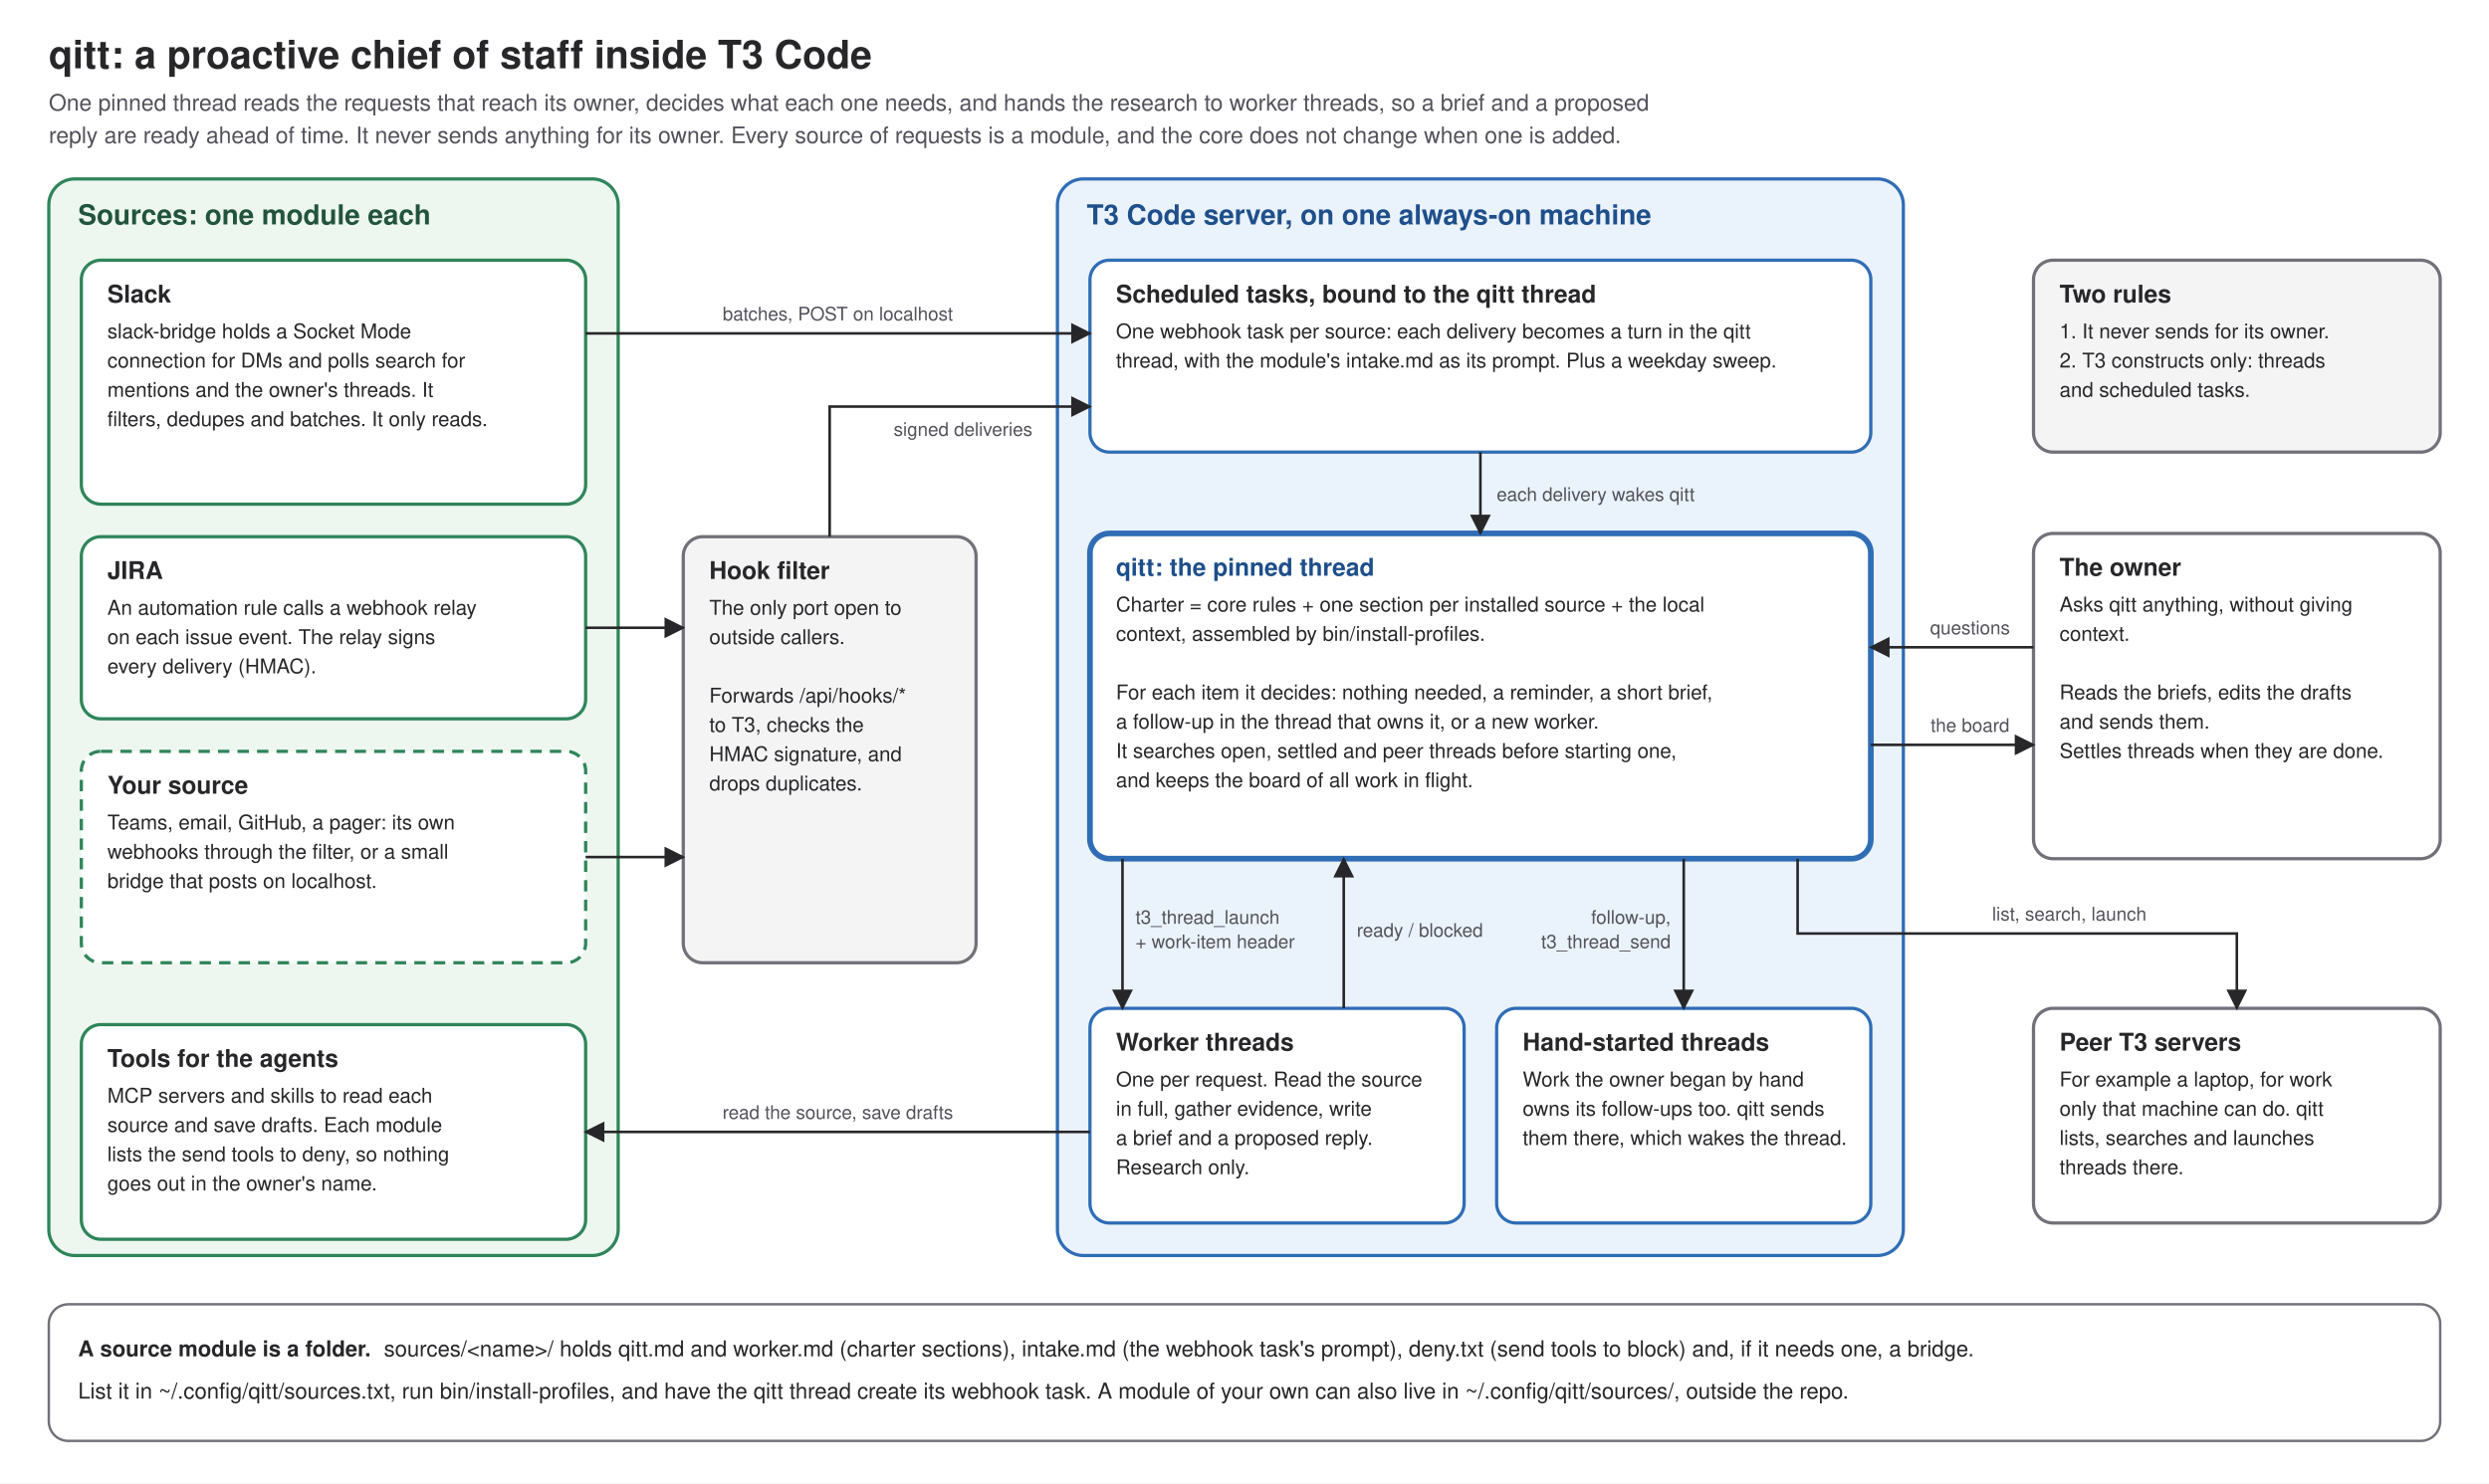
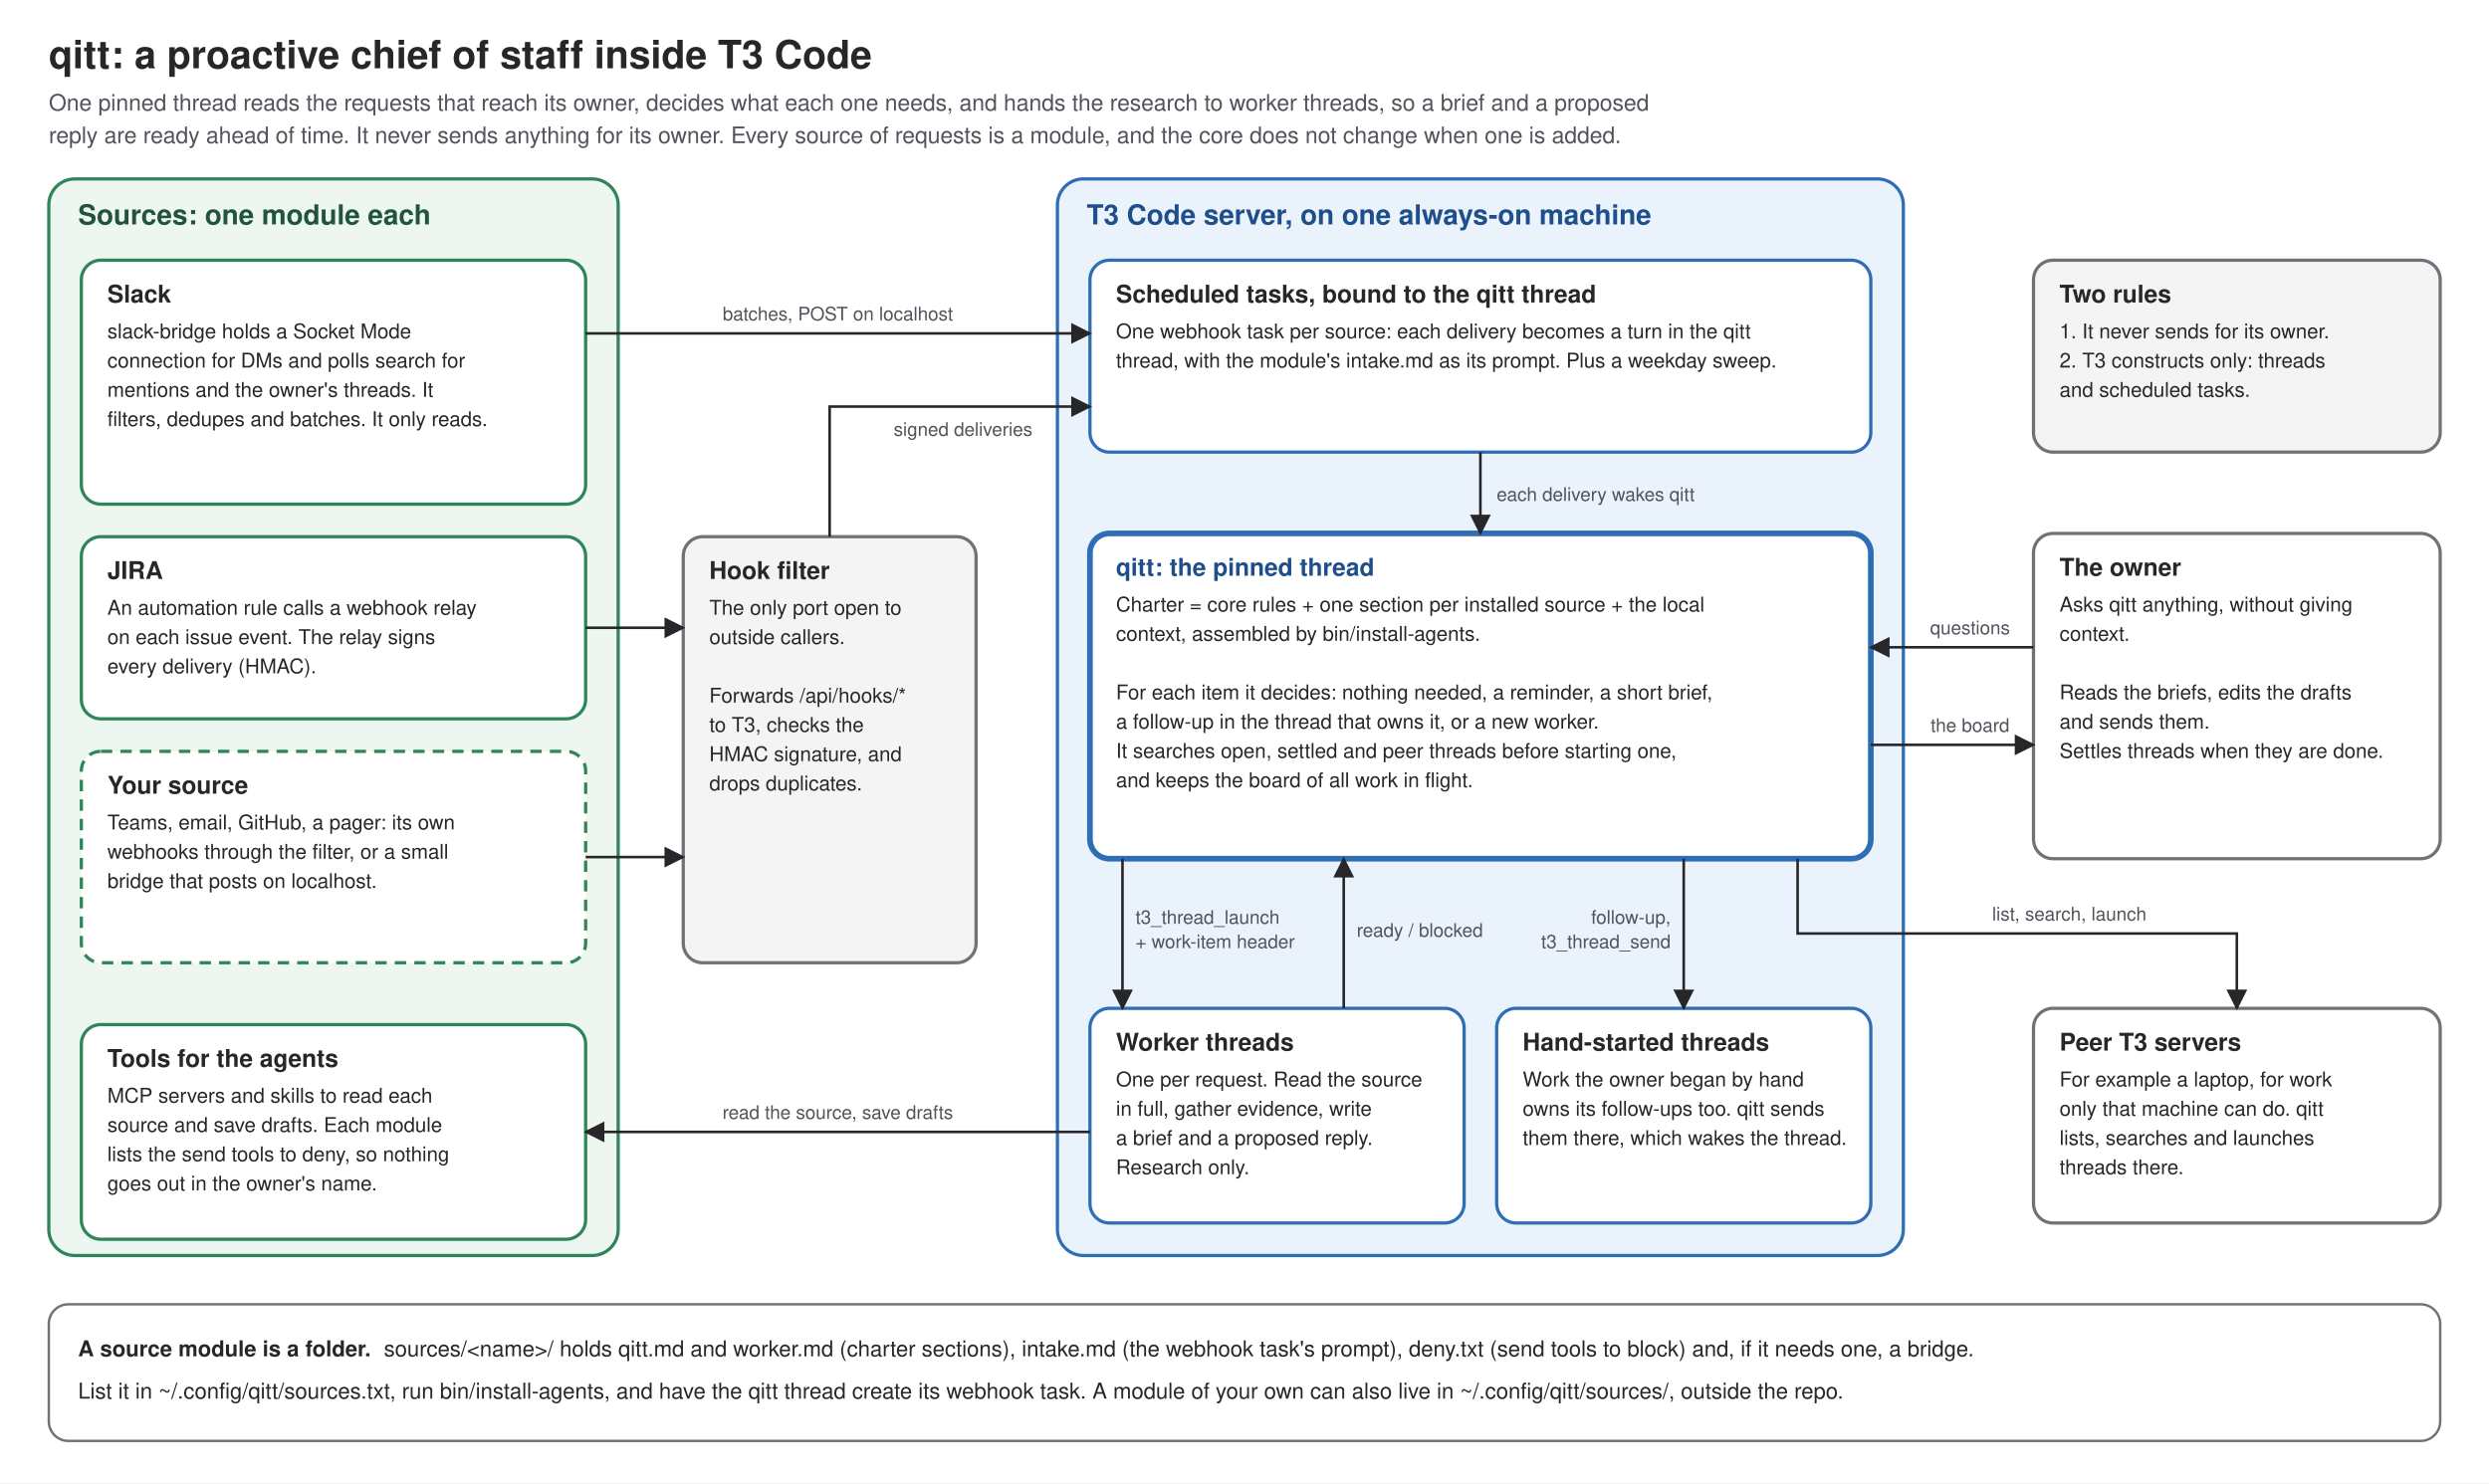
<svg xmlns="http://www.w3.org/2000/svg" width="1530" height="912" viewBox="0 0 1530 912">
  <defs>
    <marker id="head" viewBox="0 0 10 10" refX="9" refY="5" markerWidth="8" markerHeight="8" orient="auto-start-reverse">
      <path d="M0,0 L10,5 L0,10 z" fill="#27272a" />
    </marker>
  </defs>
  <rect x="0" y="0" width="1530" height="912" fill="#ffffff" />
  <text x="30" y="42" font-family="Helvetica, Arial, sans-serif" font-size="24" font-weight="bold" fill="#27272a" text-anchor="start">qitt: a proactive chief of staff inside T3 Code</text>
  <text x="30" y="68" font-family="Helvetica, Arial, sans-serif" font-size="14" font-weight="normal" fill="#52525b" text-anchor="start">One pinned thread reads the requests that reach its owner, decides what each one needs, and hands the research to worker threads, so a brief and a proposed</text>
  <text x="30" y="88" font-family="Helvetica, Arial, sans-serif" font-size="14" font-weight="normal" fill="#52525b" text-anchor="start">reply are ready ahead of time. It never sends anything for its owner. Every source of requests is a module, and the core does not change when one is added.</text>
  <rect x="30" y="110" width="350" height="662" rx="16" fill="#edf7ef" stroke="#2f855a" stroke-width="2" />
  <text x="48" y="138" font-family="Helvetica, Arial, sans-serif" font-size="17" font-weight="bold" fill="#22543d" text-anchor="start">Sources: one module each</text>
  <rect x="50" y="160" width="310" height="150" rx="12" fill="#ffffff" stroke="#2f855a" stroke-width="2" />
  <text x="66" y="186" font-family="Helvetica, Arial, sans-serif" font-size="15" font-weight="bold" fill="#27272a" text-anchor="start">Slack</text>
  <text x="66" y="208" font-family="Helvetica, Arial, sans-serif" font-size="12.5" font-weight="normal" fill="#27272a" text-anchor="start">slack-bridge holds a Socket Mode</text>
  <text x="66" y="226" font-family="Helvetica, Arial, sans-serif" font-size="12.5" font-weight="normal" fill="#27272a" text-anchor="start">connection for DMs and polls search for</text>
  <text x="66" y="244" font-family="Helvetica, Arial, sans-serif" font-size="12.5" font-weight="normal" fill="#27272a" text-anchor="start">mentions and the owner's threads. It</text>
  <text x="66" y="262" font-family="Helvetica, Arial, sans-serif" font-size="12.5" font-weight="normal" fill="#27272a" text-anchor="start">filters, dedupes and batches. It only reads.</text>
  <rect x="50" y="330" width="310" height="112" rx="12" fill="#ffffff" stroke="#2f855a" stroke-width="2" />
  <text x="66" y="356" font-family="Helvetica, Arial, sans-serif" font-size="15" font-weight="bold" fill="#27272a" text-anchor="start">JIRA</text>
  <text x="66" y="378" font-family="Helvetica, Arial, sans-serif" font-size="12.5" font-weight="normal" fill="#27272a" text-anchor="start">An automation rule calls a webhook relay</text>
  <text x="66" y="396" font-family="Helvetica, Arial, sans-serif" font-size="12.5" font-weight="normal" fill="#27272a" text-anchor="start">on each issue event. The relay signs</text>
  <text x="66" y="414" font-family="Helvetica, Arial, sans-serif" font-size="12.5" font-weight="normal" fill="#27272a" text-anchor="start">every delivery (HMAC).</text>
  <rect x="50" y="462" width="310" height="130" rx="12" fill="#ffffff" stroke="#2f855a" stroke-width="2" stroke-dasharray="7 5" />
  <text x="66" y="488" font-family="Helvetica, Arial, sans-serif" font-size="15" font-weight="bold" fill="#27272a" text-anchor="start">Your source</text>
  <text x="66" y="510" font-family="Helvetica, Arial, sans-serif" font-size="12.5" font-weight="normal" fill="#27272a" text-anchor="start">Teams, email, GitHub, a pager: its own</text>
  <text x="66" y="528" font-family="Helvetica, Arial, sans-serif" font-size="12.5" font-weight="normal" fill="#27272a" text-anchor="start">webhooks through the filter, or a small</text>
  <text x="66" y="546" font-family="Helvetica, Arial, sans-serif" font-size="12.5" font-weight="normal" fill="#27272a" text-anchor="start">bridge that posts on localhost.</text>
  <rect x="50" y="630" width="310" height="132" rx="12" fill="#ffffff" stroke="#2f855a" stroke-width="2" />
  <text x="66" y="656" font-family="Helvetica, Arial, sans-serif" font-size="15" font-weight="bold" fill="#27272a" text-anchor="start">Tools for the agents</text>
  <text x="66" y="678" font-family="Helvetica, Arial, sans-serif" font-size="12.5" font-weight="normal" fill="#27272a" text-anchor="start">MCP servers and skills to read each</text>
  <text x="66" y="696" font-family="Helvetica, Arial, sans-serif" font-size="12.5" font-weight="normal" fill="#27272a" text-anchor="start">source and save drafts. Each module</text>
  <text x="66" y="714" font-family="Helvetica, Arial, sans-serif" font-size="12.5" font-weight="normal" fill="#27272a" text-anchor="start">lists the send tools to deny, so nothing</text>
  <text x="66" y="732" font-family="Helvetica, Arial, sans-serif" font-size="12.5" font-weight="normal" fill="#27272a" text-anchor="start">goes out in the owner's name.</text>
  <rect x="420" y="330" width="180" height="262" rx="12" fill="#f4f4f5" stroke="#71717a" stroke-width="2" />
  <text x="436" y="356" font-family="Helvetica, Arial, sans-serif" font-size="15" font-weight="bold" fill="#27272a" text-anchor="start">Hook filter</text>
  <text x="436" y="378" font-family="Helvetica, Arial, sans-serif" font-size="12.5" font-weight="normal" fill="#27272a" text-anchor="start">The only port open to</text>
  <text x="436" y="396" font-family="Helvetica, Arial, sans-serif" font-size="12.5" font-weight="normal" fill="#27272a" text-anchor="start">outside callers.</text>
  <text x="436" y="414" font-family="Helvetica, Arial, sans-serif" font-size="12.5" font-weight="normal" fill="#27272a" text-anchor="start" />
  <text x="436" y="432" font-family="Helvetica, Arial, sans-serif" font-size="12.5" font-weight="normal" fill="#27272a" text-anchor="start">Forwards /api/hooks/*</text>
  <text x="436" y="450" font-family="Helvetica, Arial, sans-serif" font-size="12.5" font-weight="normal" fill="#27272a" text-anchor="start">to T3, checks the</text>
  <text x="436" y="468" font-family="Helvetica, Arial, sans-serif" font-size="12.5" font-weight="normal" fill="#27272a" text-anchor="start">HMAC signature, and</text>
  <text x="436" y="486" font-family="Helvetica, Arial, sans-serif" font-size="12.5" font-weight="normal" fill="#27272a" text-anchor="start">drops duplicates.</text>
  <rect x="650" y="110" width="520" height="662" rx="16" fill="#eaf2fb" stroke="#2f6db5" stroke-width="2" />
  <text x="668" y="138" font-family="Helvetica, Arial, sans-serif" font-size="17" font-weight="bold" fill="#1e4f8a" text-anchor="start">T3 Code server, on one always-on machine</text>
  <rect x="670" y="160" width="480" height="118" rx="12" fill="#ffffff" stroke="#2f6db5" stroke-width="2" />
  <text x="686" y="186" font-family="Helvetica, Arial, sans-serif" font-size="15" font-weight="bold" fill="#27272a" text-anchor="start">Scheduled tasks, bound to the qitt thread</text>
  <text x="686" y="208" font-family="Helvetica, Arial, sans-serif" font-size="12.5" font-weight="normal" fill="#27272a" text-anchor="start">One webhook task per source: each delivery becomes a turn in the qitt</text>
  <text x="686" y="226" font-family="Helvetica, Arial, sans-serif" font-size="12.5" font-weight="normal" fill="#27272a" text-anchor="start">thread, with the module's intake.md as its prompt. Plus a weekday sweep.</text>
  <rect x="670" y="328" width="480" height="200" rx="12" fill="#ffffff" stroke="#2f6db5" stroke-width="3.5" />
  <text x="686" y="354" font-family="Helvetica, Arial, sans-serif" font-size="15" font-weight="bold" fill="#1e4f8a" text-anchor="start">qitt: the pinned thread</text>
  <text x="686" y="376" font-family="Helvetica, Arial, sans-serif" font-size="12.5" font-weight="normal" fill="#27272a" text-anchor="start">Charter = core rules + one section per installed source + the local</text>
-   <text x="686" y="394" font-family="Helvetica, Arial, sans-serif" font-size="12.5" font-weight="normal" fill="#27272a" text-anchor="start">context, assembled by bin/install-profiles.</text>
+   <text x="686" y="394" font-family="Helvetica, Arial, sans-serif" font-size="12.5" font-weight="normal" fill="#27272a" text-anchor="start">context, assembled by bin/install-agents.</text>
  <text x="686" y="412" font-family="Helvetica, Arial, sans-serif" font-size="12.5" font-weight="normal" fill="#27272a" text-anchor="start" />
  <text x="686" y="430" font-family="Helvetica, Arial, sans-serif" font-size="12.5" font-weight="normal" fill="#27272a" text-anchor="start">For each item it decides: nothing needed, a reminder, a short brief,</text>
  <text x="686" y="448" font-family="Helvetica, Arial, sans-serif" font-size="12.5" font-weight="normal" fill="#27272a" text-anchor="start">a follow-up in the thread that owns it, or a new worker.</text>
  <text x="686" y="466" font-family="Helvetica, Arial, sans-serif" font-size="12.5" font-weight="normal" fill="#27272a" text-anchor="start">It searches open, settled and peer threads before starting one,</text>
  <text x="686" y="484" font-family="Helvetica, Arial, sans-serif" font-size="12.5" font-weight="normal" fill="#27272a" text-anchor="start">and keeps the board of all work in flight.</text>
  <rect x="670" y="620" width="230" height="132" rx="12" fill="#ffffff" stroke="#2f6db5" stroke-width="2" />
  <text x="686" y="646" font-family="Helvetica, Arial, sans-serif" font-size="15" font-weight="bold" fill="#27272a" text-anchor="start">Worker threads</text>
  <text x="686" y="668" font-family="Helvetica, Arial, sans-serif" font-size="12.5" font-weight="normal" fill="#27272a" text-anchor="start">One per request. Read the source</text>
  <text x="686" y="686" font-family="Helvetica, Arial, sans-serif" font-size="12.5" font-weight="normal" fill="#27272a" text-anchor="start">in full, gather evidence, write</text>
  <text x="686" y="704" font-family="Helvetica, Arial, sans-serif" font-size="12.5" font-weight="normal" fill="#27272a" text-anchor="start">a brief and a proposed reply.</text>
  <text x="686" y="722" font-family="Helvetica, Arial, sans-serif" font-size="12.5" font-weight="normal" fill="#27272a" text-anchor="start">Research only.</text>
  <rect x="920" y="620" width="230" height="132" rx="12" fill="#ffffff" stroke="#2f6db5" stroke-width="2" />
  <text x="936" y="646" font-family="Helvetica, Arial, sans-serif" font-size="15" font-weight="bold" fill="#27272a" text-anchor="start">Hand-started threads</text>
  <text x="936" y="668" font-family="Helvetica, Arial, sans-serif" font-size="12.5" font-weight="normal" fill="#27272a" text-anchor="start">Work the owner began by hand</text>
  <text x="936" y="686" font-family="Helvetica, Arial, sans-serif" font-size="12.5" font-weight="normal" fill="#27272a" text-anchor="start">owns its follow-ups too. qitt sends</text>
  <text x="936" y="704" font-family="Helvetica, Arial, sans-serif" font-size="12.5" font-weight="normal" fill="#27272a" text-anchor="start">them there, which wakes the thread.</text>
  <rect x="1250" y="160" width="250" height="118" rx="12" fill="#f4f4f5" stroke="#71717a" stroke-width="2" />
  <text x="1266" y="186" font-family="Helvetica, Arial, sans-serif" font-size="15" font-weight="bold" fill="#27272a" text-anchor="start">Two rules</text>
  <text x="1266" y="208" font-family="Helvetica, Arial, sans-serif" font-size="12.5" font-weight="normal" fill="#27272a" text-anchor="start">1. It never sends for its owner.</text>
  <text x="1266" y="226" font-family="Helvetica, Arial, sans-serif" font-size="12.5" font-weight="normal" fill="#27272a" text-anchor="start">2. T3 constructs only: threads</text>
  <text x="1266" y="244" font-family="Helvetica, Arial, sans-serif" font-size="12.5" font-weight="normal" fill="#27272a" text-anchor="start">and scheduled tasks.</text>
  <rect x="1250" y="328" width="250" height="200" rx="12" fill="#ffffff" stroke="#71717a" stroke-width="2" />
  <text x="1266" y="354" font-family="Helvetica, Arial, sans-serif" font-size="15" font-weight="bold" fill="#27272a" text-anchor="start">The owner</text>
  <text x="1266" y="376" font-family="Helvetica, Arial, sans-serif" font-size="12.5" font-weight="normal" fill="#27272a" text-anchor="start">Asks qitt anything, without giving</text>
  <text x="1266" y="394" font-family="Helvetica, Arial, sans-serif" font-size="12.5" font-weight="normal" fill="#27272a" text-anchor="start">context.</text>
  <text x="1266" y="412" font-family="Helvetica, Arial, sans-serif" font-size="12.5" font-weight="normal" fill="#27272a" text-anchor="start" />
  <text x="1266" y="430" font-family="Helvetica, Arial, sans-serif" font-size="12.5" font-weight="normal" fill="#27272a" text-anchor="start">Reads the briefs, edits the drafts</text>
  <text x="1266" y="448" font-family="Helvetica, Arial, sans-serif" font-size="12.5" font-weight="normal" fill="#27272a" text-anchor="start">and sends them.</text>
  <text x="1266" y="466" font-family="Helvetica, Arial, sans-serif" font-size="12.5" font-weight="normal" fill="#27272a" text-anchor="start">Settles threads when they are done.</text>
  <rect x="1250" y="620" width="250" height="132" rx="12" fill="#ffffff" stroke="#71717a" stroke-width="2" />
  <text x="1266" y="646" font-family="Helvetica, Arial, sans-serif" font-size="15" font-weight="bold" fill="#27272a" text-anchor="start">Peer T3 servers</text>
  <text x="1266" y="668" font-family="Helvetica, Arial, sans-serif" font-size="12.5" font-weight="normal" fill="#27272a" text-anchor="start">For example a laptop, for work</text>
  <text x="1266" y="686" font-family="Helvetica, Arial, sans-serif" font-size="12.5" font-weight="normal" fill="#27272a" text-anchor="start">only that machine can do. qitt</text>
  <text x="1266" y="704" font-family="Helvetica, Arial, sans-serif" font-size="12.5" font-weight="normal" fill="#27272a" text-anchor="start">lists, searches and launches</text>
  <text x="1266" y="722" font-family="Helvetica, Arial, sans-serif" font-size="12.5" font-weight="normal" fill="#27272a" text-anchor="start">threads there.</text>
  <path d="M360,205 L670,205" fill="none" stroke="#27272a" stroke-width="1.6" marker-end="url(#head)" />
  <text x="515" y="197" font-family="Helvetica, Arial, sans-serif" font-size="11.5" font-weight="normal" fill="#52525b" text-anchor="middle">batches, POST on localhost</text>
  <path d="M360,386 L420,386" fill="none" stroke="#27272a" stroke-width="1.6" marker-end="url(#head)" />
  <path d="M360,527 L420,527" fill="none" stroke="#27272a" stroke-width="1.6" marker-end="url(#head)" />
  <path d="M510,330 L510,250 L670,250" fill="none" stroke="#27272a" stroke-width="1.6" marker-end="url(#head)" />
  <text x="592" y="268" font-family="Helvetica, Arial, sans-serif" font-size="11.5" font-weight="normal" fill="#52525b" text-anchor="middle">signed deliveries</text>
  <path d="M910,278 L910,328" fill="none" stroke="#27272a" stroke-width="1.6" marker-end="url(#head)" />
  <text x="920" y="308" font-family="Helvetica, Arial, sans-serif" font-size="11.5" font-weight="normal" fill="#52525b" text-anchor="start">each delivery wakes qitt</text>
  <path d="M690,528 L690,620" fill="none" stroke="#27272a" stroke-width="1.6" marker-end="url(#head)" />
  <text x="698" y="568" font-family="Helvetica, Arial, sans-serif" font-size="11.5" font-weight="normal" fill="#52525b" text-anchor="start">t3_thread_launch</text>
  <text x="698" y="583" font-family="Helvetica, Arial, sans-serif" font-size="11.5" font-weight="normal" fill="#52525b" text-anchor="start">+ work-item header</text>
  <path d="M826,620 L826,528" fill="none" stroke="#27272a" stroke-width="1.6" marker-end="url(#head)" />
  <text x="834" y="576" font-family="Helvetica, Arial, sans-serif" font-size="11.5" font-weight="normal" fill="#52525b" text-anchor="start">ready / blocked</text>
  <path d="M1035,528 L1035,620" fill="none" stroke="#27272a" stroke-width="1.6" marker-end="url(#head)" />
  <text x="1027" y="568" font-family="Helvetica, Arial, sans-serif" font-size="11.5" font-weight="normal" fill="#52525b" text-anchor="end">follow-up,</text>
  <text x="1027" y="583" font-family="Helvetica, Arial, sans-serif" font-size="11.5" font-weight="normal" fill="#52525b" text-anchor="end">t3_thread_send</text>
  <path d="M1105,528 L1105,574 L1375,574 L1375,620" fill="none" stroke="#27272a" stroke-width="1.6" marker-end="url(#head)" />
  <text x="1272" y="566" font-family="Helvetica, Arial, sans-serif" font-size="11.5" font-weight="normal" fill="#52525b" text-anchor="middle">list, search, launch</text>
  <path d="M1250,398 L1150,398" fill="none" stroke="#27272a" stroke-width="1.6" marker-end="url(#head)" />
  <text x="1211" y="390" font-family="Helvetica, Arial, sans-serif" font-size="11.5" font-weight="normal" fill="#52525b" text-anchor="middle">questions</text>
  <path d="M1150,458 L1250,458" fill="none" stroke="#27272a" stroke-width="1.6" marker-end="url(#head)" />
  <text x="1211" y="450" font-family="Helvetica, Arial, sans-serif" font-size="11.5" font-weight="normal" fill="#52525b" text-anchor="middle">the board</text>
  <path d="M670,696 L360,696" fill="none" stroke="#27272a" stroke-width="1.6" marker-end="url(#head)" />
  <text x="515" y="688" font-family="Helvetica, Arial, sans-serif" font-size="11.5" font-weight="normal" fill="#52525b" text-anchor="middle">read the source, save drafts</text>
  <rect x="30" y="802" width="1470" height="84" rx="12" fill="#ffffff" stroke="#71717a" stroke-width="1.5" />
  <text x="48" y="834" font-family="Helvetica, Arial, sans-serif" font-size="13.5" font-weight="bold" fill="#27272a" text-anchor="start">A source module is a folder.</text>
  <text x="236" y="834" font-family="Helvetica, Arial, sans-serif" font-size="13.5" font-weight="normal" fill="#27272a" text-anchor="start">sources/&lt;name&gt;/ holds qitt.md and worker.md (charter sections), intake.md (the webhook task's prompt), deny.txt (send tools to block) and, if it needs one, a bridge.</text>
-   <text x="48" y="860" font-family="Helvetica, Arial, sans-serif" font-size="13.5" font-weight="normal" fill="#27272a" text-anchor="start">List it in ~/.config/qitt/sources.txt, run bin/install-profiles, and have the qitt thread create its webhook task. A module of your own can also live in ~/.config/qitt/sources/, outside the repo.</text>
+   <text x="48" y="860" font-family="Helvetica, Arial, sans-serif" font-size="13.5" font-weight="normal" fill="#27272a" text-anchor="start">List it in ~/.config/qitt/sources.txt, run bin/install-agents, and have the qitt thread create its webhook task. A module of your own can also live in ~/.config/qitt/sources/, outside the repo.</text>
</svg>
